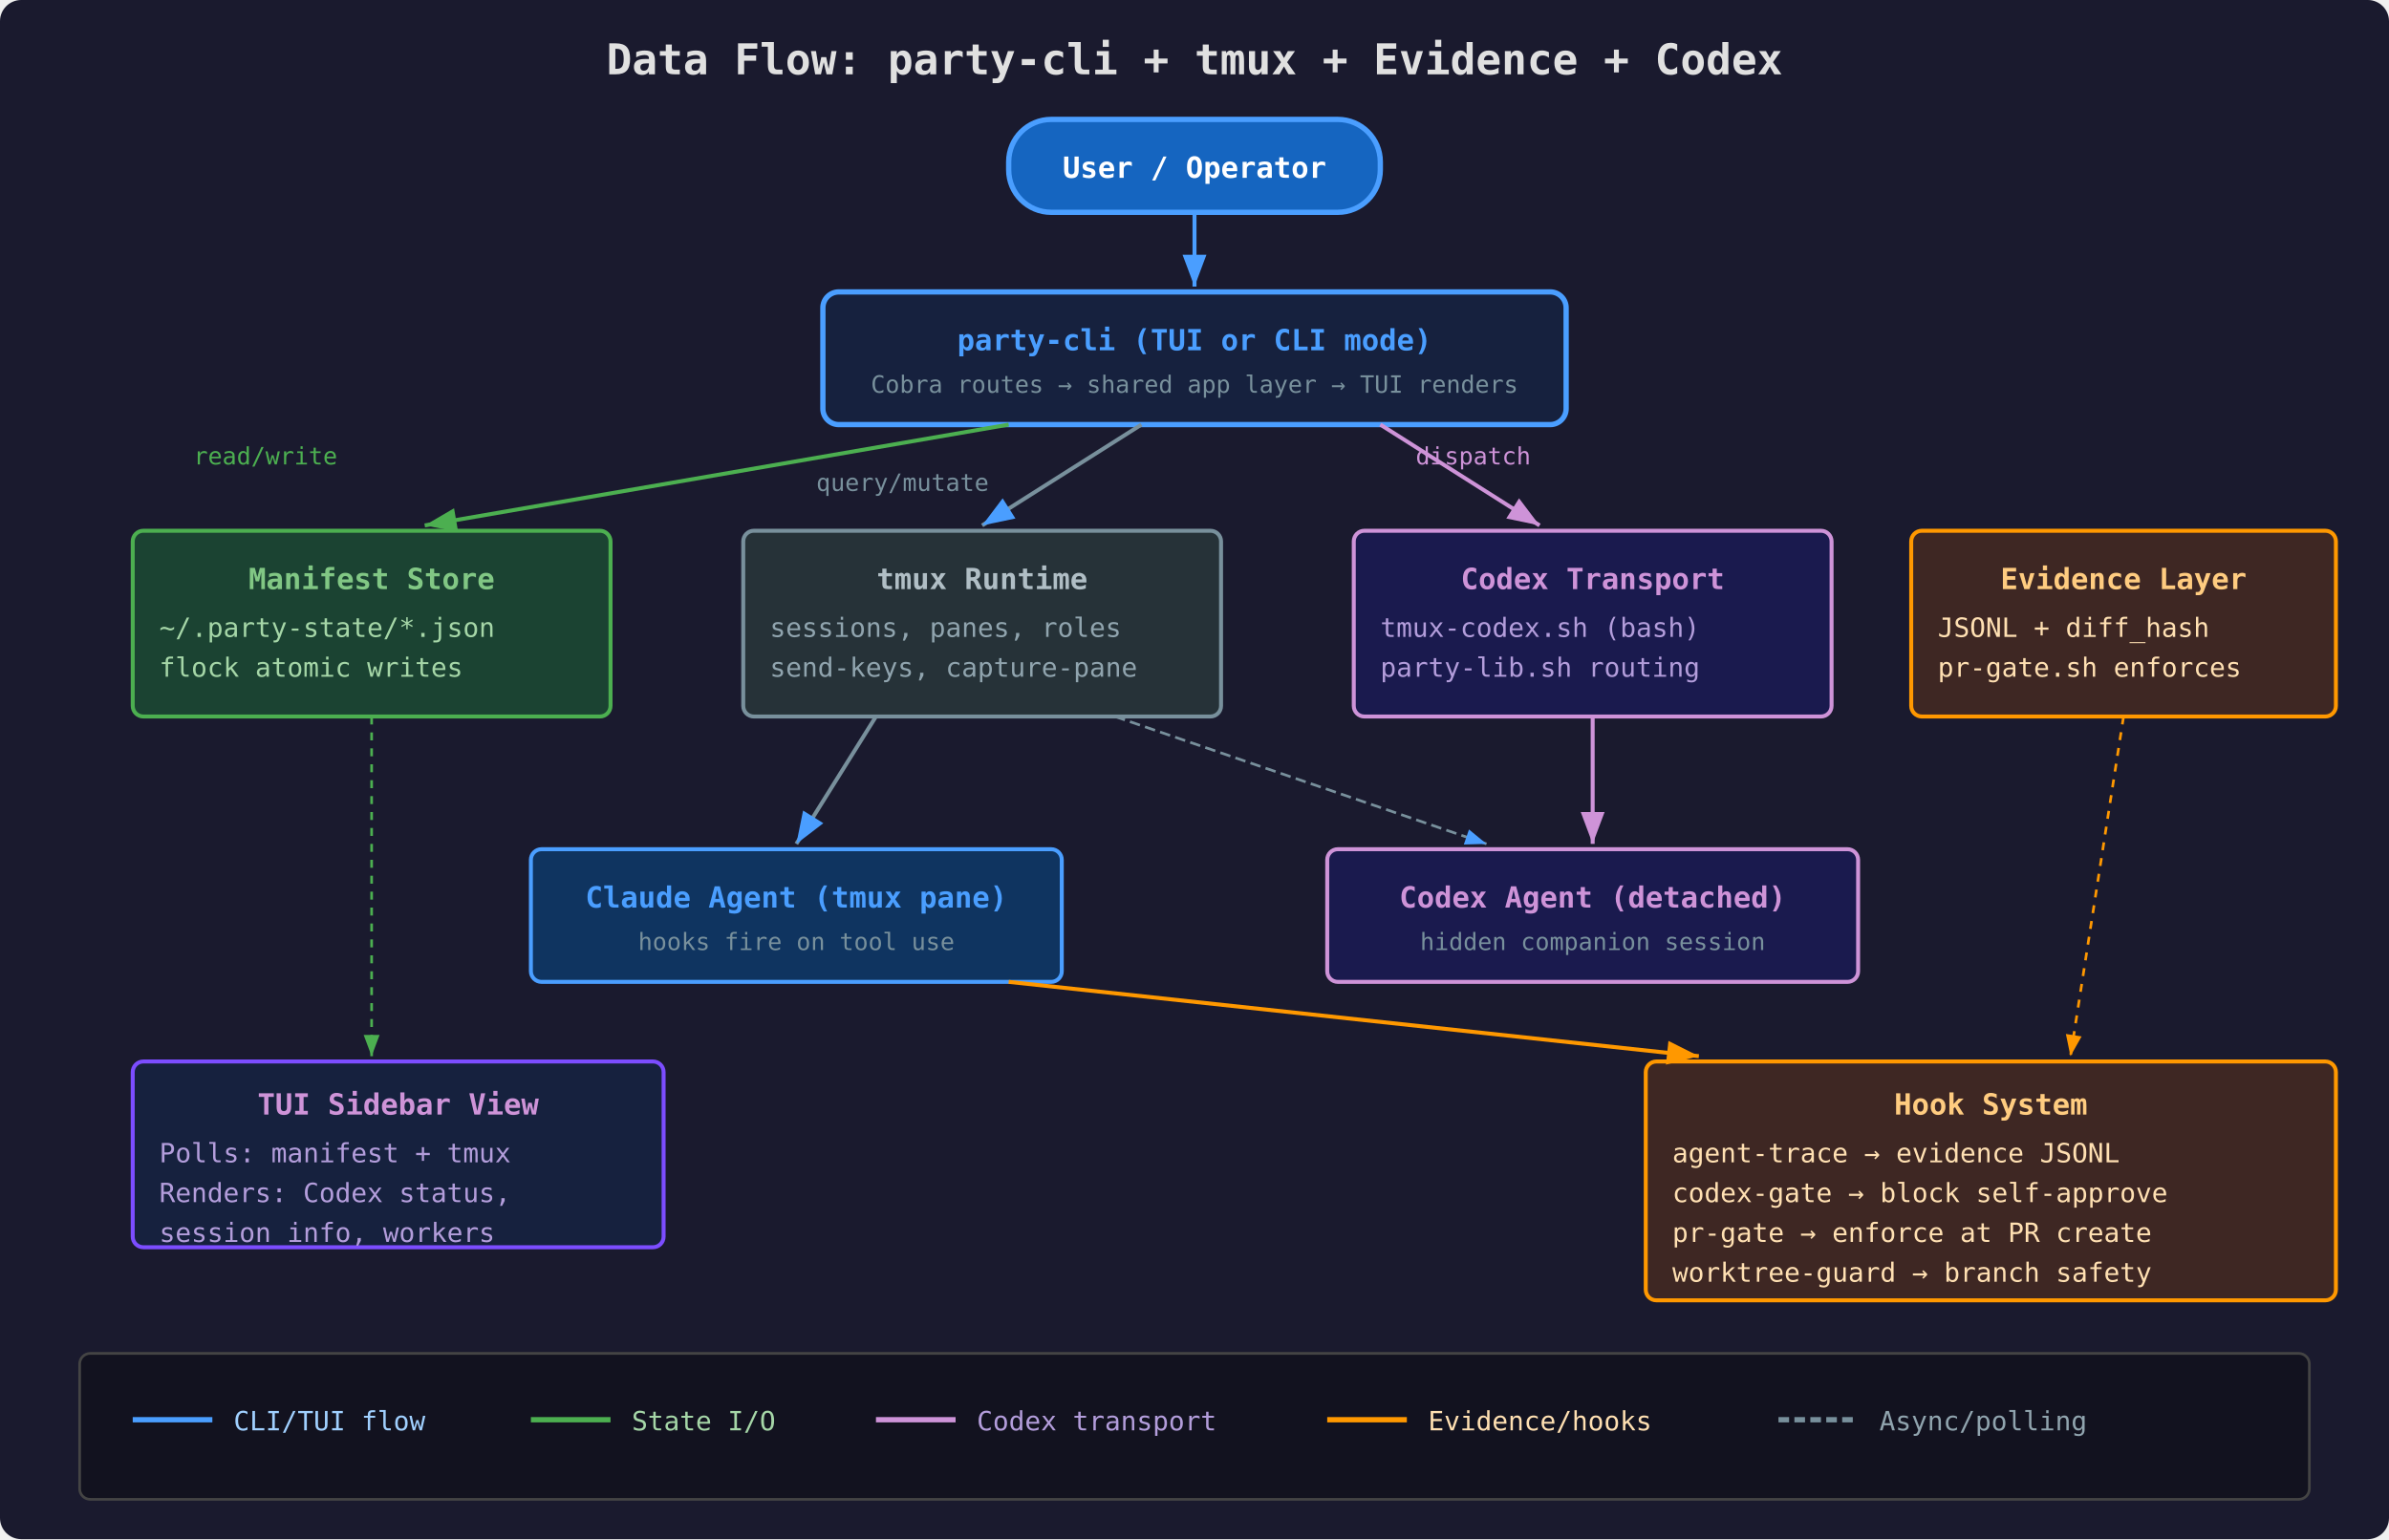
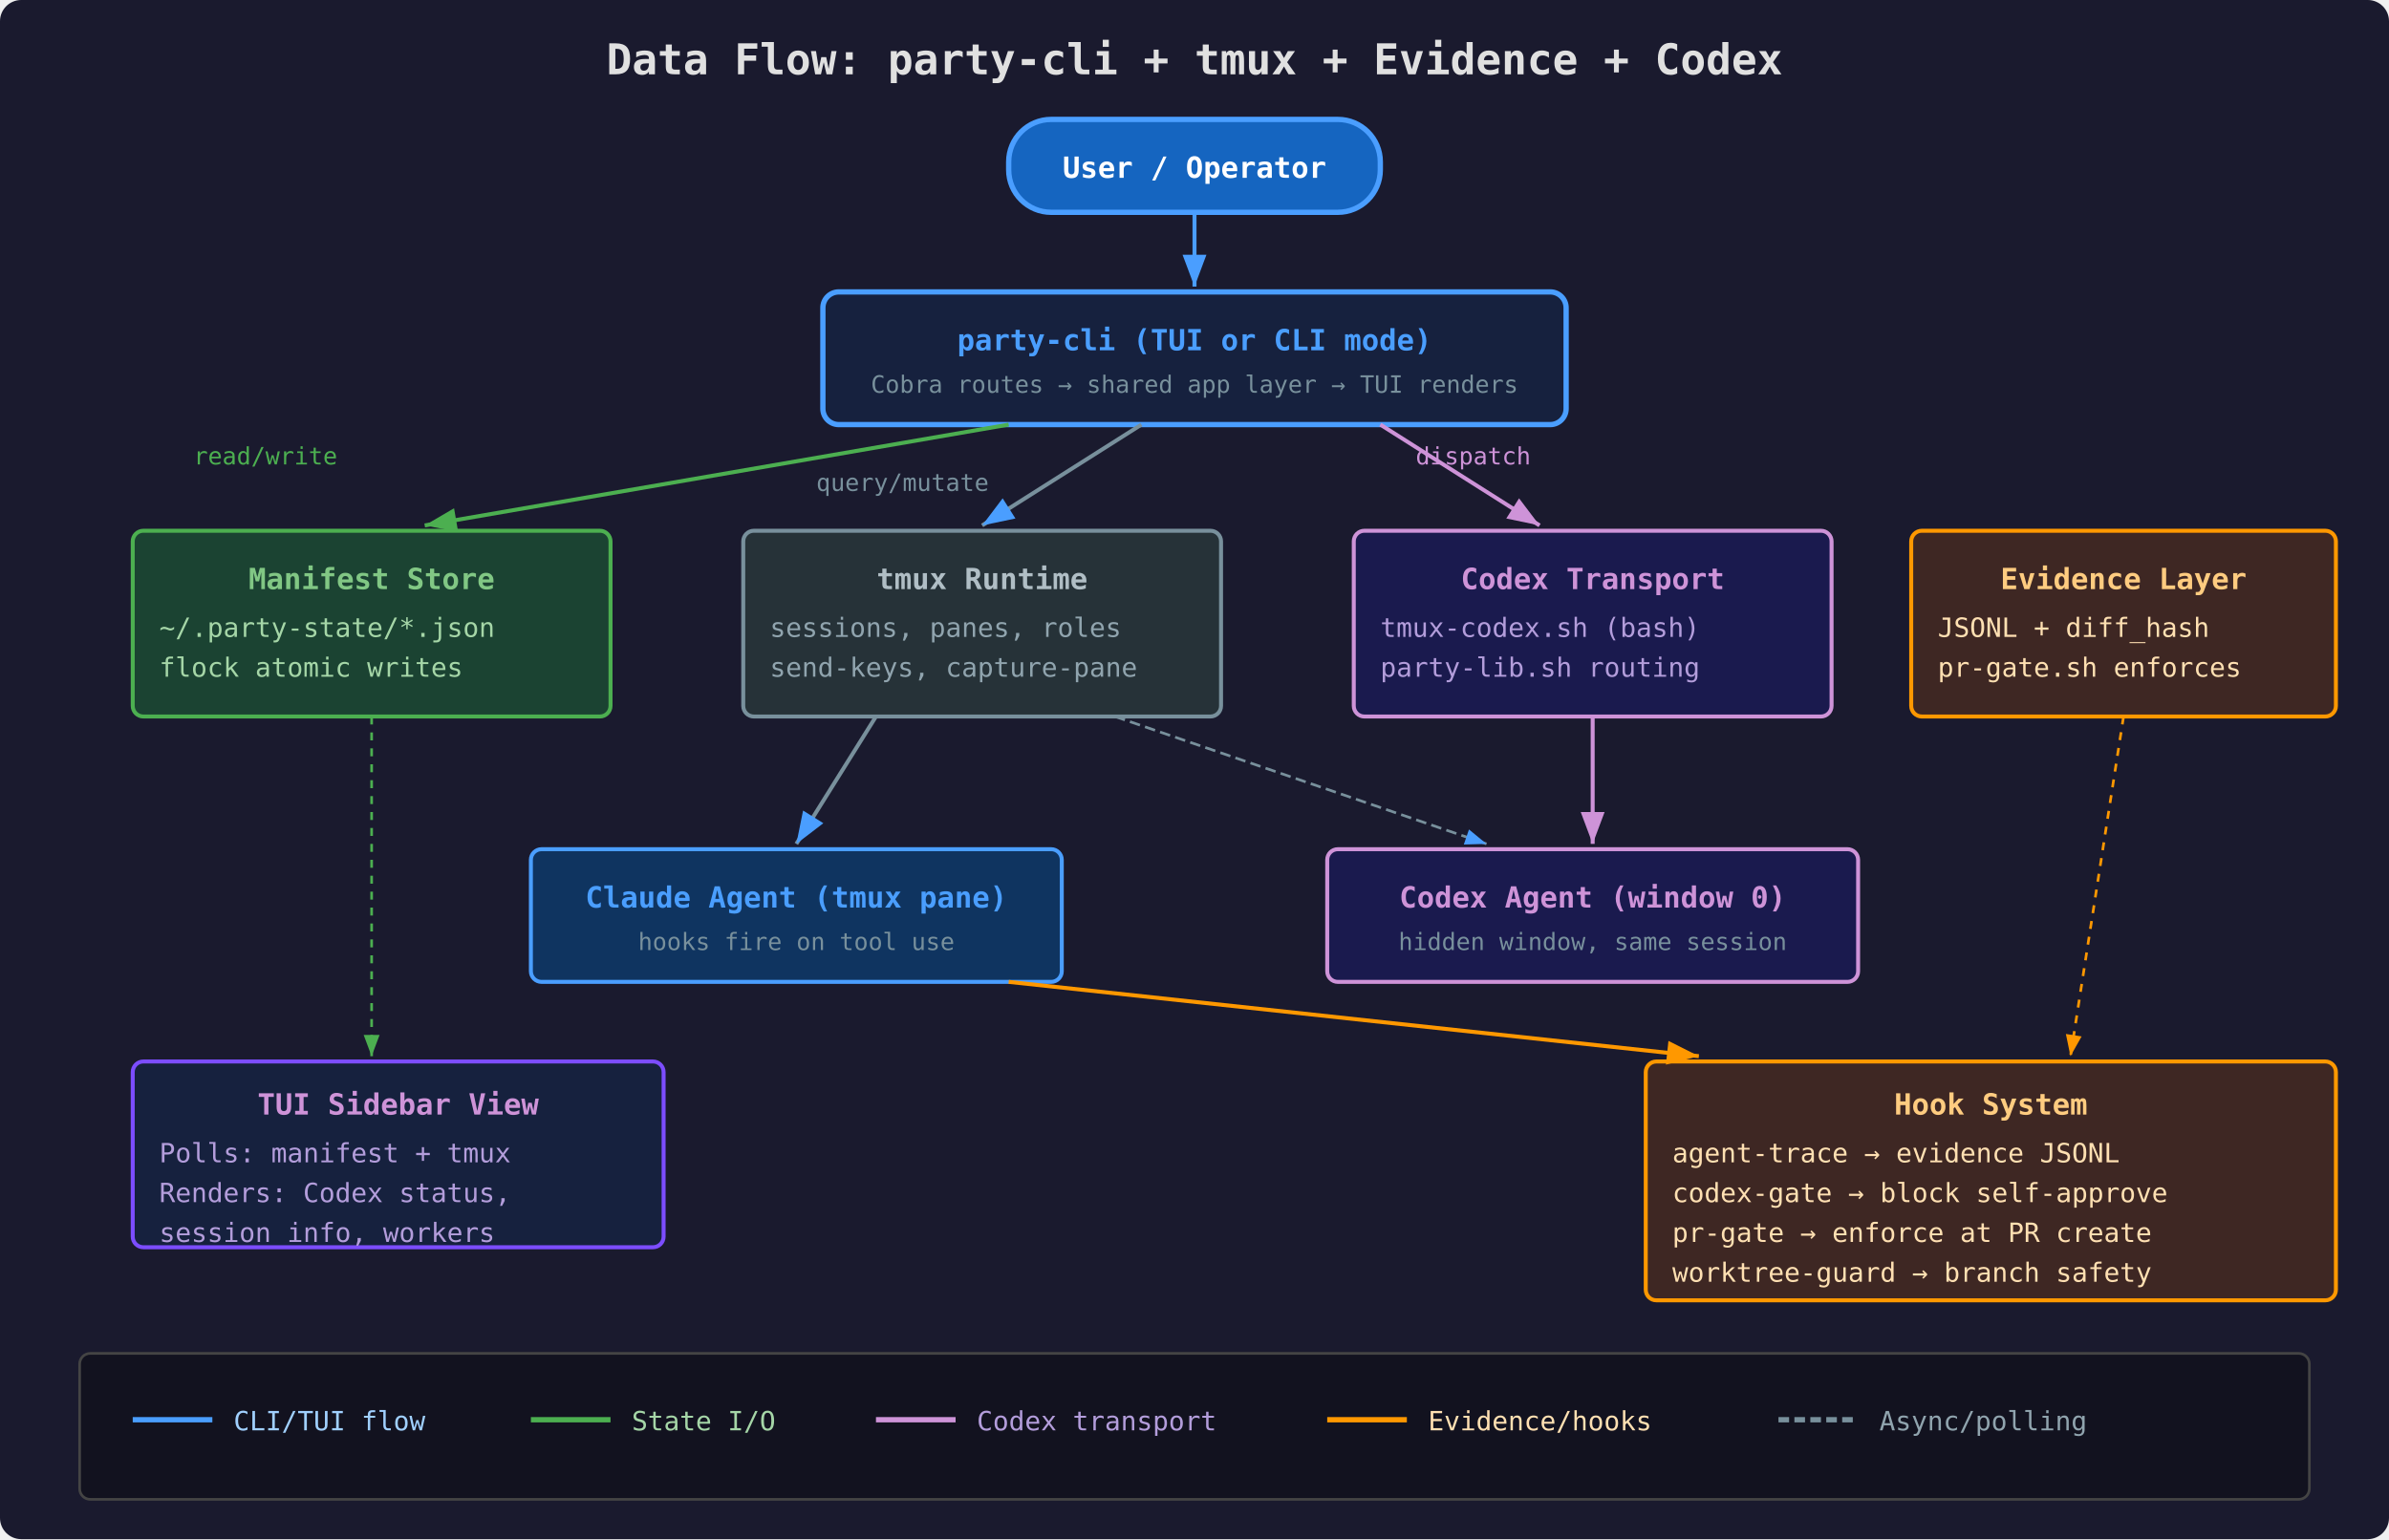
<svg xmlns="http://www.w3.org/2000/svg" viewBox="0 0 900 580" font-family="JetBrains Mono, monospace" font-size="11">
  <defs>
    <marker id="a" markerWidth="8" markerHeight="6" refX="8" refY="3" orient="auto">
      <path d="M0,0 L8,3 L0,6" fill="#4a9eff" />
    </marker>
    <marker id="b" markerWidth="8" markerHeight="6" refX="8" refY="3" orient="auto">
      <path d="M0,0 L8,3 L0,6" fill="#4caf50" />
    </marker>
    <marker id="c" markerWidth="8" markerHeight="6" refX="8" refY="3" orient="auto">
      <path d="M0,0 L8,3 L0,6" fill="#ff9800" />
    </marker>
    <marker id="d" markerWidth="8" markerHeight="6" refX="8" refY="3" orient="auto">
      <path d="M0,0 L8,3 L0,6" fill="#ce93d8" />
    </marker>
  </defs>
  <rect width="900" height="580" fill="#1a1a2e" rx="8" />
  <text x="450" y="28" fill="#e0e0e0" font-size="16" font-weight="bold" text-anchor="middle">Data Flow: party-cli + tmux + Evidence + Codex</text>
  <rect x="380" y="45" width="140" height="35" fill="#1565c0" stroke="#4a9eff" stroke-width="2" rx="16" />
  <text x="450" y="67" fill="#fff" font-weight="bold" text-anchor="middle">User / Operator</text>
  <rect x="310" y="110" width="280" height="50" fill="#16213e" stroke="#4a9eff" stroke-width="2" rx="6" />
  <text x="450" y="132" fill="#4a9eff" font-weight="bold" text-anchor="middle">party-cli (TUI or CLI mode)</text>
  <text x="450" y="148" fill="#78909c" font-size="9" text-anchor="middle">Cobra routes → shared app layer → TUI renders</text>
  <line x1="450" y1="80" x2="450" y2="108" stroke="#4a9eff" stroke-width="1.5" marker-end="url(#a)" />
  <rect x="50" y="200" width="180" height="70" fill="#1b4332" stroke="#4caf50" stroke-width="1.5" rx="4" />
  <text x="140" y="222" fill="#81c784" font-weight="bold" text-anchor="middle">Manifest Store</text>
  <text x="60" y="240" fill="#a5d6a7" font-size="10">~/.party-state/*.json</text>
  <text x="60" y="255" fill="#a5d6a7" font-size="10">flock atomic writes</text>
  <rect x="280" y="200" width="180" height="70" fill="#263238" stroke="#78909c" stroke-width="1.5" rx="4" />
  <text x="370" y="222" fill="#b0bec5" font-weight="bold" text-anchor="middle">tmux Runtime</text>
  <text x="290" y="240" fill="#90a4ae" font-size="10">sessions, panes, roles</text>
  <text x="290" y="255" fill="#90a4ae" font-size="10">send-keys, capture-pane</text>
  <rect x="510" y="200" width="180" height="70" fill="#1a1a4e" stroke="#ce93d8" stroke-width="1.5" rx="4" />
  <text x="600" y="222" fill="#ce93d8" font-weight="bold" text-anchor="middle">Codex Transport</text>
  <text x="520" y="240" fill="#b39ddb" font-size="10">tmux-codex.sh (bash)</text>
  <text x="520" y="255" fill="#b39ddb" font-size="10">party-lib.sh routing</text>
  <rect x="720" y="200" width="160" height="70" fill="#3e2723" stroke="#ff9800" stroke-width="1.5" rx="4" />
  <text x="800" y="222" fill="#ffcc80" font-weight="bold" text-anchor="middle">Evidence Layer</text>
  <text x="730" y="240" fill="#ffe0b2" font-size="10">JSONL + diff_hash</text>
  <text x="730" y="255" fill="#ffe0b2" font-size="10">pr-gate.sh enforces</text>
  <line x1="380" y1="160" x2="160" y2="198" stroke="#4caf50" stroke-width="1.5" marker-end="url(#b)" />
  <line x1="430" y1="160" x2="370" y2="198" stroke="#78909c" stroke-width="1.5" marker-end="url(#a)" />
  <line x1="520" y1="160" x2="580" y2="198" stroke="#ce93d8" stroke-width="1.5" marker-end="url(#d)" />
  <rect x="200" y="320" width="200" height="50" fill="#0f3460" stroke="#4a9eff" stroke-width="1.5" rx="4" />
  <text x="300" y="342" fill="#4a9eff" font-weight="bold" text-anchor="middle">Claude Agent (tmux pane)</text>
  <text x="300" y="358" fill="#78909c" font-size="9" text-anchor="middle">hooks fire on tool use</text>
  <rect x="500" y="320" width="200" height="50" fill="#1a1a4e" stroke="#ce93d8" stroke-width="1.5" rx="4" />
-   <text x="600" y="342" fill="#ce93d8" font-weight="bold" text-anchor="middle">Codex Agent (detached)</text>
-   <text x="600" y="358" fill="#78909c" font-size="9" text-anchor="middle">hidden companion session</text>
+   <text x="600" y="342" fill="#ce93d8" font-weight="bold" text-anchor="middle">Codex Agent (window 0)</text>
+   <text x="600" y="358" fill="#78909c" font-size="9" text-anchor="middle">hidden window, same session</text>
  <line x1="330" y1="270" x2="300" y2="318" stroke="#78909c" stroke-width="1.5" marker-end="url(#a)" />
  <line x1="420" y1="270" x2="560" y2="318" stroke="#78909c" stroke-width="1" stroke-dasharray="4,2" marker-end="url(#a)" />
  <line x1="600" y1="270" x2="600" y2="318" stroke="#ce93d8" stroke-width="1.5" marker-end="url(#d)" />
  <rect x="620" y="400" width="260" height="90" fill="#3e2723" stroke="#ff9800" stroke-width="1.5" rx="4" />
  <text x="750" y="420" fill="#ffcc80" font-weight="bold" text-anchor="middle">Hook System</text>
  <text x="630" y="438" fill="#ffe0b2" font-size="10">agent-trace → evidence JSONL</text>
  <text x="630" y="453" fill="#ffe0b2" font-size="10">codex-gate → block self-approve</text>
  <text x="630" y="468" fill="#ffe0b2" font-size="10">pr-gate → enforce at PR create</text>
  <text x="630" y="483" fill="#ffe0b2" font-size="10">worktree-guard → branch safety</text>
  <line x1="380" y1="370" x2="640" y2="398" stroke="#ff9800" stroke-width="1.5" marker-end="url(#c)" />
  <line x1="800" y1="270" x2="780" y2="398" stroke="#ff9800" stroke-width="1" stroke-dasharray="3,3" marker-end="url(#c)" />
  <text x="100" y="175" fill="#4caf50" font-size="9" text-anchor="middle">read/write</text>
  <text x="340" y="185" fill="#78909c" font-size="9" text-anchor="middle">query/mutate</text>
  <text x="555" y="175" fill="#ce93d8" font-size="9" text-anchor="middle">dispatch</text>
  <rect x="50" y="400" width="200" height="70" fill="#16213e" stroke="#7c4dff" stroke-width="1.5" rx="4" />
  <text x="150" y="420" fill="#ce93d8" font-weight="bold" text-anchor="middle">TUI Sidebar View</text>
  <text x="60" y="438" fill="#b39ddb" font-size="10">Polls: manifest + tmux</text>
  <text x="60" y="453" fill="#b39ddb" font-size="10">Renders: Codex status,</text>
  <text x="60" y="468" fill="#b39ddb" font-size="10">session info, workers</text>
  <line x1="140" y1="270" x2="140" y2="398" stroke="#4caf50" stroke-width="1" stroke-dasharray="3,3" marker-end="url(#b)" />
  <rect x="30" y="510" width="840" height="55" fill="#12121f" stroke="#444" stroke-width="1" rx="4" />
  <line x1="50" y1="535" x2="80" y2="535" stroke="#4a9eff" stroke-width="2" />
  <text x="88" y="539" fill="#a0d0ff" font-size="10">CLI/TUI flow</text>
  <line x1="200" y1="535" x2="230" y2="535" stroke="#4caf50" stroke-width="2" />
  <text x="238" y="539" fill="#a5d6a7" font-size="10">State I/O</text>
  <line x1="330" y1="535" x2="360" y2="535" stroke="#ce93d8" stroke-width="2" />
  <text x="368" y="539" fill="#b39ddb" font-size="10">Codex transport</text>
  <line x1="500" y1="535" x2="530" y2="535" stroke="#ff9800" stroke-width="2" />
  <text x="538" y="539" fill="#ffe0b2" font-size="10">Evidence/hooks</text>
  <line x1="670" y1="535" x2="700" y2="535" stroke="#78909c" stroke-width="2" stroke-dasharray="4,2" />
  <text x="708" y="539" fill="#90a4ae" font-size="10">Async/polling</text>
</svg>
